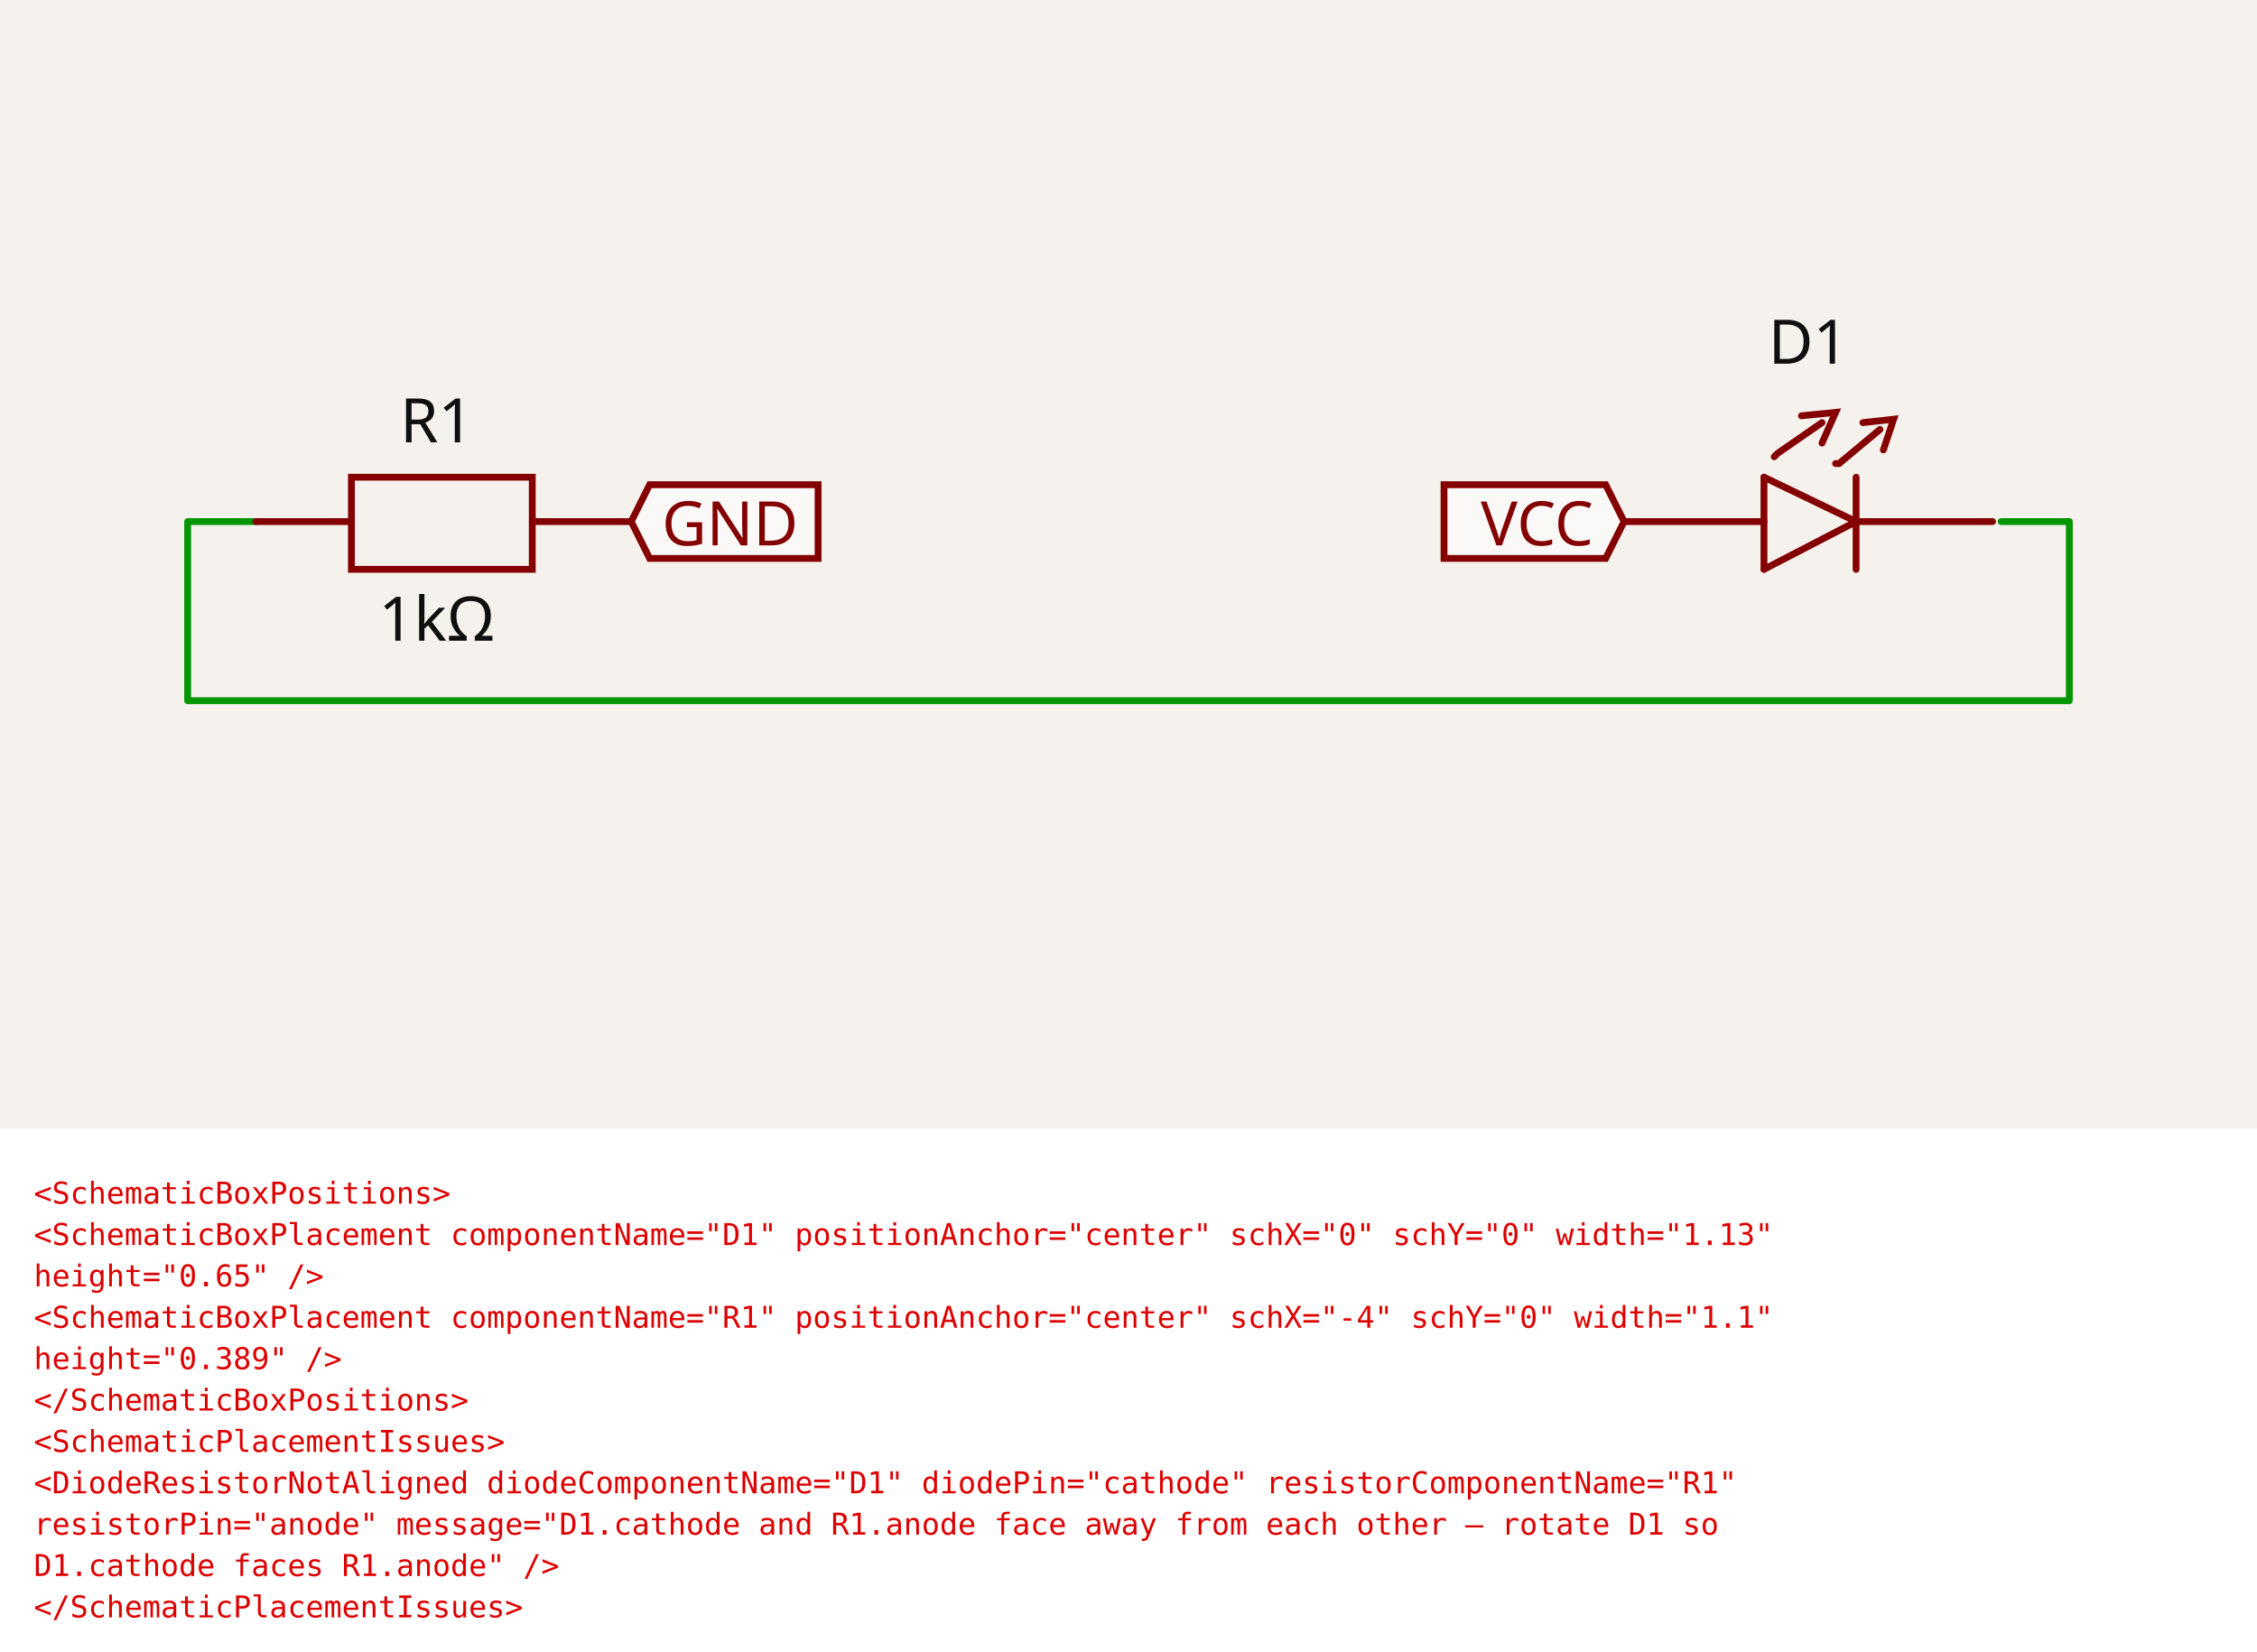
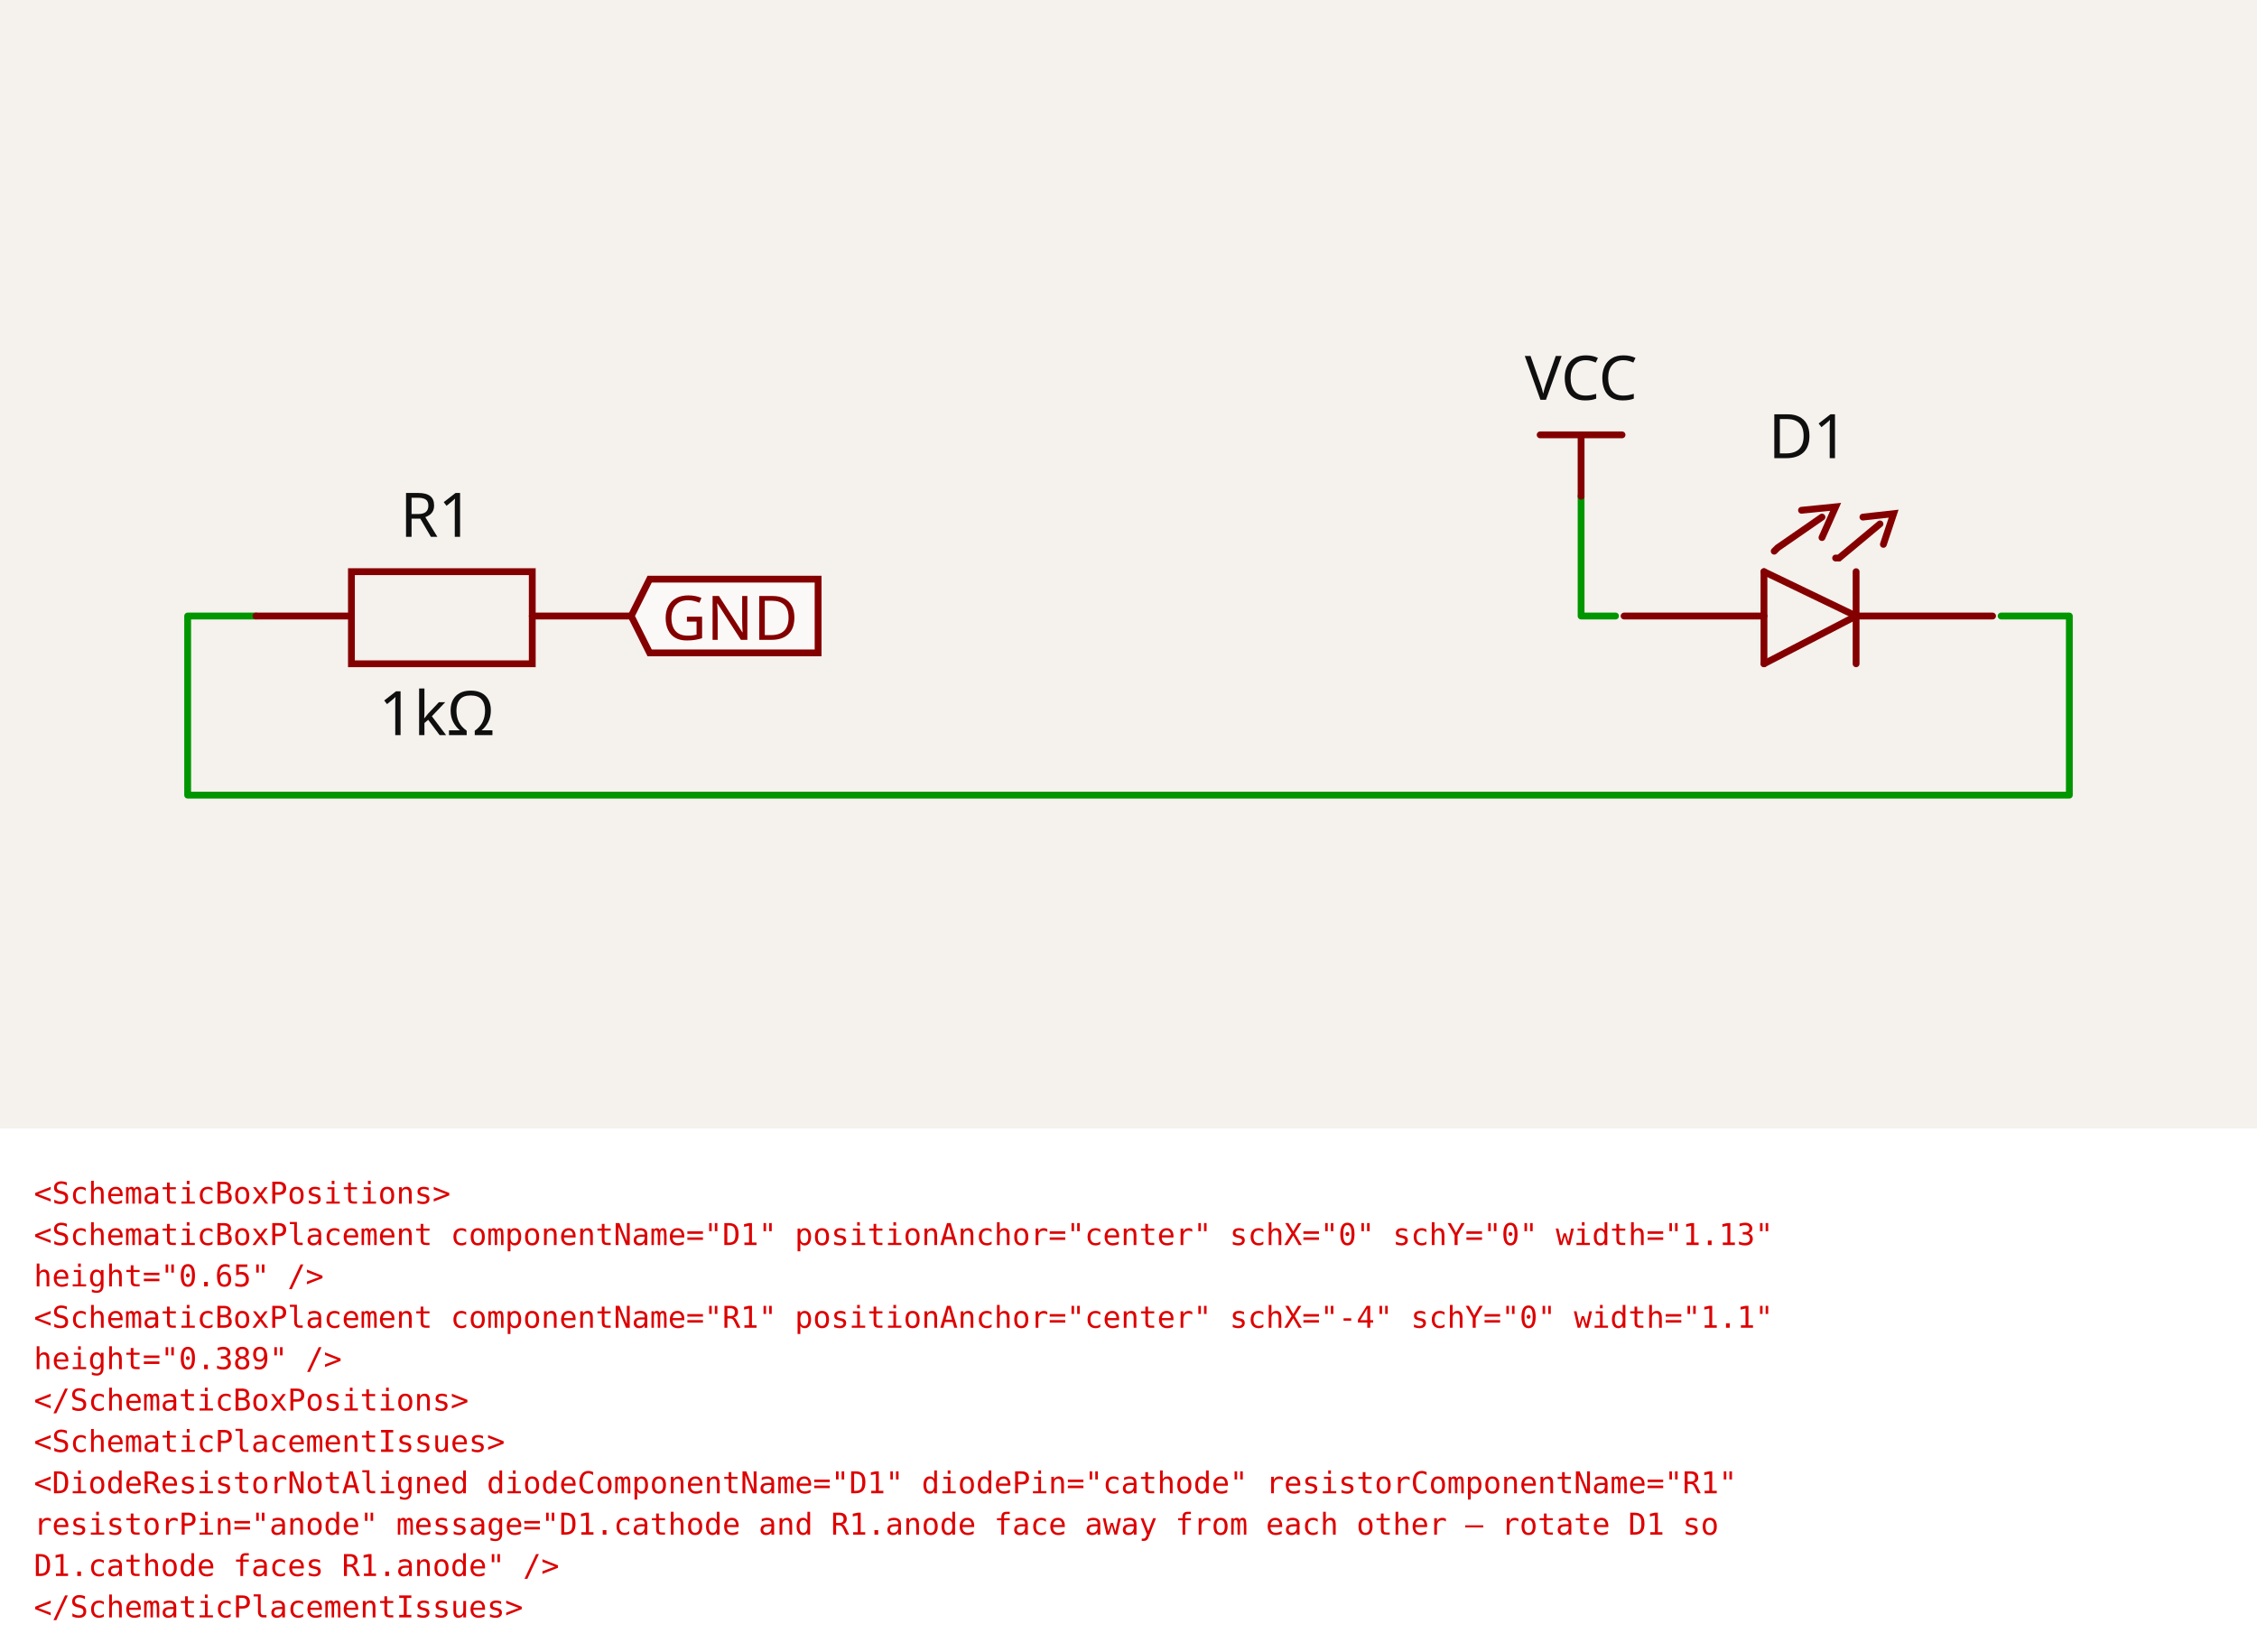
<svg xmlns="http://www.w3.org/2000/svg" width="1200" height="878" viewBox="0 0 1200 878" role="img" aria-label="schematic analysis fixture">
  <g transform="translate(0, 0)">
    <style>
              .boundary { fill: rgb(245, 241, 237); }
              .schematic-boundary { fill: none; stroke: #fff; }
              .component { fill: none; stroke: rgb(132, 0, 0); }
              .chip { fill: rgb(255, 255, 194); stroke: rgb(132, 0, 0); }
              .component-pin { fill: none; stroke: rgb(132, 0, 0); }
              /* Basic per-trace hover fallback */
              .trace:hover {
                filter: invert(1);
              }
              .trace:hover .trace-crossing-outline {
                opacity: 0;
              }
              .trace:hover .trace-junction {
                filter: invert(1);
              }
              /* Net-hover highlighting: when a trace or its overlays are hovered,
                 invert color for all traces (base + overlays) sharing the same
                 subcircuit connectivity key. Also hide crossing outline during hover. */
              svg:has(:is(g.trace[data-subcircuit-connectivity-map-key="undefined"], g.trace-overlays[data-subcircuit-connectivity-map-key="undefined"]):hover) :is(g.trace[data-subcircuit-connectivity-map-key="undefined"], g.trace-overlays[data-subcircuit-connectivity-map-key="undefined"]) { filter: invert(1); }
svg:has(:is(g.trace[data-subcircuit-connectivity-map-key="undefined"], g.trace-overlays[data-subcircuit-connectivity-map-key="undefined"]):hover) g.trace-overlays[data-subcircuit-connectivity-map-key="undefined"] .trace-crossing-outline { opacity: 0; }
+ svg:has(:is(g.trace[data-subcircuit-connectivity-map-key="unnamedsubcircuitsubcircuit_source_group_0_connectivity_net1"], g.trace-overlays[data-subcircuit-connectivity-map-key="unnamedsubcircuitsubcircuit_source_group_0_connectivity_net1"]):hover) :is(g.trace[data-subcircuit-connectivity-map-key="unnamedsubcircuitsubcircuit_source_group_0_connectivity_net1"], g.trace-overlays[data-subcircuit-connectivity-map-key="unnamedsubcircuitsubcircuit_source_group_0_connectivity_net1"]) { filter: invert(1); }
+ svg:has(:is(g.trace[data-subcircuit-connectivity-map-key="unnamedsubcircuitsubcircuit_source_group_0_connectivity_net1"], g.trace-overlays[data-subcircuit-connectivity-map-key="unnamedsubcircuitsubcircuit_source_group_0_connectivity_net1"]):hover) g.trace-overlays[data-subcircuit-connectivity-map-key="unnamedsubcircuitsubcircuit_source_group_0_connectivity_net1"] .trace-crossing-outline { opacity: 0; }
              .text { font-family: sans-serif; fill: rgb(0, 150, 0); }
              .pin-number { fill: rgb(169, 0, 0); }
              .port-label { fill: rgb(0, 100, 100); }
              .component-name { fill: rgb(0, 100, 100); }
            </style>
    <rect class="boundary" x="0" y="0" width="1200" height="600" />
    <g class="trace" data-layer="base" data-circuit-json-type="schematic_trace" data-schematic-trace-id="schematic_trace_0">
-       <path d="M 1063.946 277.324 L 1100.227 277.324 L 1100.227 372.562 L 99.773 372.562 L 99.773 277.324 L 136.054 277.324" class="trace-invisible-hover-outline" stroke="rgb(0, 150, 0)" fill="none" stroke-width="29.025px" stroke-linecap="round" opacity="0" stroke-linejoin="round" />
-       <path d="M 1063.946 277.324 L 1100.227 277.324 L 1100.227 372.562 L 99.773 372.562 L 99.773 277.324 L 136.054 277.324" stroke="rgb(0, 150, 0)" fill="none" stroke-width="3.628px" stroke-linecap="round" stroke-linejoin="round" />
+       <path d="M 1063.946 327.55 L 1100.227 327.55 L 1100.227 422.788 L 99.773 422.788 L 99.773 327.55 L 136.054 327.55" class="trace-invisible-hover-outline" stroke="rgb(0, 150, 0)" fill="none" stroke-width="29.025px" stroke-linecap="round" opacity="0" stroke-linejoin="round" />
+       <path d="M 1063.946 327.55 L 1100.227 327.55 L 1100.227 422.788 L 99.773 422.788 L 99.773 327.55 L 136.054 327.55" stroke="rgb(0, 150, 0)" fill="none" stroke-width="3.628px" stroke-linecap="round" stroke-linejoin="round" />
+     </g>
+     <g class="trace" data-layer="base" data-circuit-json-type="schematic_trace" data-schematic-trace-id="schematic_trace_1" data-subcircuit-connectivity-map-key="unnamedsubcircuitsubcircuit_source_group_0_connectivity_net1">
+       <path d="M 858.957 327.55 L 840.635 327.55 L 840.635 263.876" class="trace-invisible-hover-outline" stroke="rgb(0, 150, 0)" fill="none" stroke-width="29.025px" stroke-linecap="round" opacity="0" stroke-linejoin="round" />
+       <path d="M 858.957 327.55 L 840.635 327.55 L 840.635 263.876" stroke="rgb(0, 150, 0)" fill="none" stroke-width="3.628px" stroke-linecap="round" stroke-linejoin="round" />
    </g>
    <g class="trace-overlays" data-layer="overlay" data-circuit-json-type="schematic_trace" data-schematic-trace-id="schematic_trace_0" />
+     <g class="trace-overlays" data-layer="overlay" data-circuit-json-type="schematic_trace" data-schematic-trace-id="schematic_trace_1" data-subcircuit-connectivity-map-key="unnamedsubcircuitsubcircuit_source_group_0_connectivity_net1" />
    <g data-circuit-json-type="schematic_component" data-schematic-component-id="schematic_component_0">
-       <rect class="component-overlay" x="863.492" y="219.274" width="195.918" height="83.447" fill="transparent" />
-       <path d="M 986.848 277.324 L 937.868 302.721" stroke="rgb(132, 0, 0)" fill="none" stroke-width="3.628px" stroke-linecap="round" />
-       <path d="M 985.034 277.324 L 1059.41 277.324" stroke="rgb(132, 0, 0)" fill="none" stroke-width="3.628px" stroke-linecap="round" />
-       <path d="M 937.868 253.741 L 986.848 277.324" stroke="rgb(132, 0, 0)" fill="none" stroke-width="3.628px" stroke-linecap="round" />
-       <path d="M 937.868 302.721 L 937.868 253.741" stroke="rgb(132, 0, 0)" fill="none" stroke-width="3.628px" stroke-linecap="round" />
-       <path d="M 986.848 253.741 L 986.848 302.721" stroke="rgb(132, 0, 0)" fill="none" stroke-width="3.628px" stroke-linecap="round" />
-       <path d="M 937.868 277.324 L 863.492 277.324" stroke="rgb(132, 0, 0)" fill="none" stroke-width="3.628px" stroke-linecap="round" />
-       <path d="M 990.476 224.717 L 1006.803 222.902 L 1001.361 239.229" stroke="rgb(132, 0, 0)" fill="none" stroke-width="3.628px" stroke-linecap="round" />
-       <path d="M 975.964 246.485 L 977.778 246.485 L 999.546 228.345 L 999.546 228.345" stroke="rgb(132, 0, 0)" fill="none" stroke-width="3.628px" stroke-linecap="round" />
-       <path d="M 957.823 221.088 L 975.964 219.274 L 968.707 235.601" stroke="rgb(132, 0, 0)" fill="none" stroke-width="3.628px" stroke-linecap="round" />
-       <path d="M 943.311 242.857 L 945.125 241.043 L 968.707 224.717 L 968.707 224.717" stroke="rgb(132, 0, 0)" fill="none" stroke-width="3.628px" stroke-linecap="round" />
-       <text x="961.451" y="315.42" fill="rgb(15, 15, 15)" font-family="sans-serif" text-anchor="middle" dominant-baseline="hanging" font-size="32.653px" />
-       <text x="961.451" y="202.948" stroke="rgb(245, 241, 237)" stroke-width="3.628px" paint-order="stroke" fill="rgb(15, 15, 15)" font-family="sans-serif" text-anchor="middle" dominant-baseline="ideographic" font-size="32.653px">D1</text>
+       <rect class="component-overlay" x="863.492" y="269.5" width="195.918" height="83.447" fill="transparent" />
+       <path d="M 986.848 327.55 L 937.868 352.946" stroke="rgb(132, 0, 0)" fill="none" stroke-width="3.628px" stroke-linecap="round" />
+       <path d="M 985.034 327.55 L 1059.41 327.55" stroke="rgb(132, 0, 0)" fill="none" stroke-width="3.628px" stroke-linecap="round" />
+       <path d="M 937.868 303.967 L 986.848 327.55" stroke="rgb(132, 0, 0)" fill="none" stroke-width="3.628px" stroke-linecap="round" />
+       <path d="M 937.868 352.946 L 937.868 303.967" stroke="rgb(132, 0, 0)" fill="none" stroke-width="3.628px" stroke-linecap="round" />
+       <path d="M 986.848 303.967 L 986.848 352.946" stroke="rgb(132, 0, 0)" fill="none" stroke-width="3.628px" stroke-linecap="round" />
+       <path d="M 937.868 327.55 L 863.492 327.55" stroke="rgb(132, 0, 0)" fill="none" stroke-width="3.628px" stroke-linecap="round" />
+       <path d="M 990.476 274.942 L 1006.803 273.128 L 1001.361 289.454" stroke="rgb(132, 0, 0)" fill="none" stroke-width="3.628px" stroke-linecap="round" />
+       <path d="M 975.964 296.711 L 977.778 296.711 L 999.546 278.57 L 999.546 278.57" stroke="rgb(132, 0, 0)" fill="none" stroke-width="3.628px" stroke-linecap="round" />
+       <path d="M 957.823 271.314 L 975.964 269.5 L 968.707 285.826" stroke="rgb(132, 0, 0)" fill="none" stroke-width="3.628px" stroke-linecap="round" />
+       <path d="M 943.311 293.082 L 945.125 291.268 L 968.707 274.942 L 968.707 274.942" stroke="rgb(132, 0, 0)" fill="none" stroke-width="3.628px" stroke-linecap="round" />
+       <text x="961.451" y="365.645" fill="rgb(15, 15, 15)" font-family="sans-serif" text-anchor="middle" dominant-baseline="hanging" font-size="32.653px" />
+       <text x="961.451" y="253.173" stroke="rgb(245, 241, 237)" stroke-width="3.628px" paint-order="stroke" fill="rgb(15, 15, 15)" font-family="sans-serif" text-anchor="middle" dominant-baseline="ideographic" font-size="32.653px">D1</text>
    </g>
    <g data-circuit-json-type="schematic_component" data-schematic-component-id="schematic_component_1">
-       <rect class="component-overlay" x="136.054" y="253.741" width="199.546" height="48.98" fill="transparent" />
-       <path d="M 136.054 277.324 L 186.848 277.324" stroke="rgb(132, 0, 0)" fill="none" stroke-width="3.628px" stroke-linecap="round" />
-       <path d="M 282.993 277.324 L 335.601 277.324" stroke="rgb(132, 0, 0)" fill="none" stroke-width="3.628px" stroke-linecap="round" />
-       <path d="M 235.828 253.741 L 282.993 253.741 L 282.993 302.721 L 186.848 302.721 L 186.848 253.741 L 235.828 253.741" stroke="rgb(132, 0, 0)" fill="none" stroke-width="3.628px" stroke-linecap="round" />
-       <text x="232.2" y="244.77" stroke="rgb(245, 241, 237)" stroke-width="3.628px" paint-order="stroke" fill="rgb(15, 15, 15)" font-family="sans-serif" text-anchor="middle" dominant-baseline="ideographic" font-size="32.653px">R1</text>
-       <text x="232.2" y="315.321" fill="rgb(15, 15, 15)" font-family="sans-serif" text-anchor="middle" dominant-baseline="hanging" font-size="32.653px">1kΩ</text>
+       <rect class="component-overlay" x="136.054" y="303.967" width="199.546" height="48.98" fill="transparent" />
+       <path d="M 136.054 327.55 L 186.848 327.55" stroke="rgb(132, 0, 0)" fill="none" stroke-width="3.628px" stroke-linecap="round" />
+       <path d="M 282.993 327.55 L 335.601 327.55" stroke="rgb(132, 0, 0)" fill="none" stroke-width="3.628px" stroke-linecap="round" />
+       <path d="M 235.828 303.967 L 282.993 303.967 L 282.993 352.946 L 186.848 352.946 L 186.848 303.967 L 235.828 303.967" stroke="rgb(132, 0, 0)" fill="none" stroke-width="3.628px" stroke-linecap="round" />
+       <text x="232.2" y="294.995" stroke="rgb(245, 241, 237)" stroke-width="3.628px" paint-order="stroke" fill="rgb(15, 15, 15)" font-family="sans-serif" text-anchor="middle" dominant-baseline="ideographic" font-size="32.653px">R1</text>
+       <text x="232.2" y="365.546" fill="rgb(15, 15, 15)" font-family="sans-serif" text-anchor="middle" dominant-baseline="hanging" font-size="32.653px">1kΩ</text>
    </g>
    <g class="schematic-port-hover" data-schematic-port-id="source_port_0">
-       <circle cx="863.492" cy="277.324" r="7.256" fill="red" opacity="0" />
+       <circle cx="863.492" cy="327.55" r="7.256" fill="red" opacity="0" />
    </g>
    <g class="schematic-port-hover" data-schematic-port-id="source_port_1">
-       <circle cx="1059.41" cy="277.324" r="7.256" fill="red" opacity="0" />
+       <circle cx="1059.41" cy="327.55" r="7.256" fill="red" opacity="0" />
    </g>
    <g class="schematic-port-hover" data-schematic-port-id="source_port_2">
-       <circle cx="136.054" cy="277.324" r="7.256" fill="red" opacity="0" />
+       <circle cx="136.054" cy="327.55" r="7.256" fill="red" opacity="0" />
    </g>
    <g class="schematic-port-hover" data-schematic-port-id="source_port_3">
-       <circle cx="335.601" cy="277.324" r="7.256" fill="red" opacity="0" />
+       <circle cx="335.601" cy="327.55" r="7.256" fill="red" opacity="0" />
    </g>
-     <path class="net-label" d="     M 863.492,277.324     L 853.696,296.916     L 767.758,296.916     L 767.758,257.732     L 853.696,257.732     Z   " fill="rgba(255, 255, 255, 0.6)" stroke="rgb(132, 0, 0)" stroke-width="3.628px" />
-     <text class="net-label-text" x="847.166" y="277.324" fill="rgb(132, 0, 0)" text-anchor="end" dominant-baseline="central" font-family="sans-serif" font-variant-numeric="tabular-nums" font-size="32.653px" transform="">VCC</text>
-     <path class="net-label" d="     M 335.601,277.324     L 345.397,257.732     L 434.963,257.732     L 434.963,296.916     L 345.397,296.916     Z   " fill="rgba(255, 255, 255, 0.6)" stroke="rgb(132, 0, 0)" stroke-width="3.628px" />
-     <text class="net-label-text" x="351.927" y="277.324" fill="rgb(132, 0, 0)" text-anchor="start" dominant-baseline="central" font-family="sans-serif" font-variant-numeric="tabular-nums" font-size="32.653px" transform="">GND</text>
+     <rect class="component-overlay" x="818.866" y="231.223" width="43.537" height="32.653" fill="transparent" />
+     <path d="M 862.404 231.223 L 818.866 231.223" stroke="rgb(132, 0, 0)" fill="none" stroke-width="3.628px" stroke-linecap="round" />
+     <path d="M 840.635 231.223 L 840.635 263.876" stroke="rgb(132, 0, 0)" fill="none" stroke-width="3.628px" stroke-linecap="round" />
+     <text x="840.635" y="222.153" fill="rgb(15, 15, 15)" font-family="sans-serif" text-anchor="middle" dominant-baseline="ideographic" font-size="32.653px">VCC</text>
+     <path class="net-label" d="     M 335.601,327.55     L 345.397,307.958     L 434.963,307.958     L 434.963,347.141     L 345.397,347.141     Z   " fill="rgba(255, 255, 255, 0.6)" stroke="rgb(132, 0, 0)" stroke-width="3.628px" />
+     <text class="net-label-text" x="351.927" y="327.55" fill="rgb(132, 0, 0)" text-anchor="start" dominant-baseline="central" font-family="sans-serif" font-variant-numeric="tabular-nums" font-size="32.653px" transform="">GND</text>
  </g>
  <g transform="translate(0, 600) scale(1, 1) translate(0, 0)">
    <rect width="100%" height="100%" fill="#fff" />
    <text x="18" y="40" fill="#d00" font-family="Menlo, Consolas, monospace" font-size="16">
      <tspan x="18" dy="0">&lt;SchematicBoxPositions&gt;</tspan>
      <tspan x="18" dy="22">&lt;SchematicBoxPlacement componentName="D1" positionAnchor="center" schX="0" schY="0" width="1.13"</tspan>
      <tspan x="18" dy="22">  height="0.65" /&gt;</tspan>
      <tspan x="18" dy="22">&lt;SchematicBoxPlacement componentName="R1" positionAnchor="center" schX="-4" schY="0" width="1.1"</tspan>
      <tspan x="18" dy="22">  height="0.389" /&gt;</tspan>
      <tspan x="18" dy="22">&lt;/SchematicBoxPositions&gt;</tspan>
      <tspan x="18" dy="22">&lt;SchematicPlacementIssues&gt;</tspan>
      <tspan x="18" dy="22">&lt;DiodeResistorNotAligned diodeComponentName="D1" diodePin="cathode" resistorComponentName="R1"</tspan>
      <tspan x="18" dy="22">  resistorPin="anode" message="D1.cathode and R1.anode face away from each other — rotate D1 so</tspan>
      <tspan x="18" dy="22">  D1.cathode faces R1.anode" /&gt;</tspan>
      <tspan x="18" dy="22">&lt;/SchematicPlacementIssues&gt;</tspan>
    </text>
  </g>
</svg>
